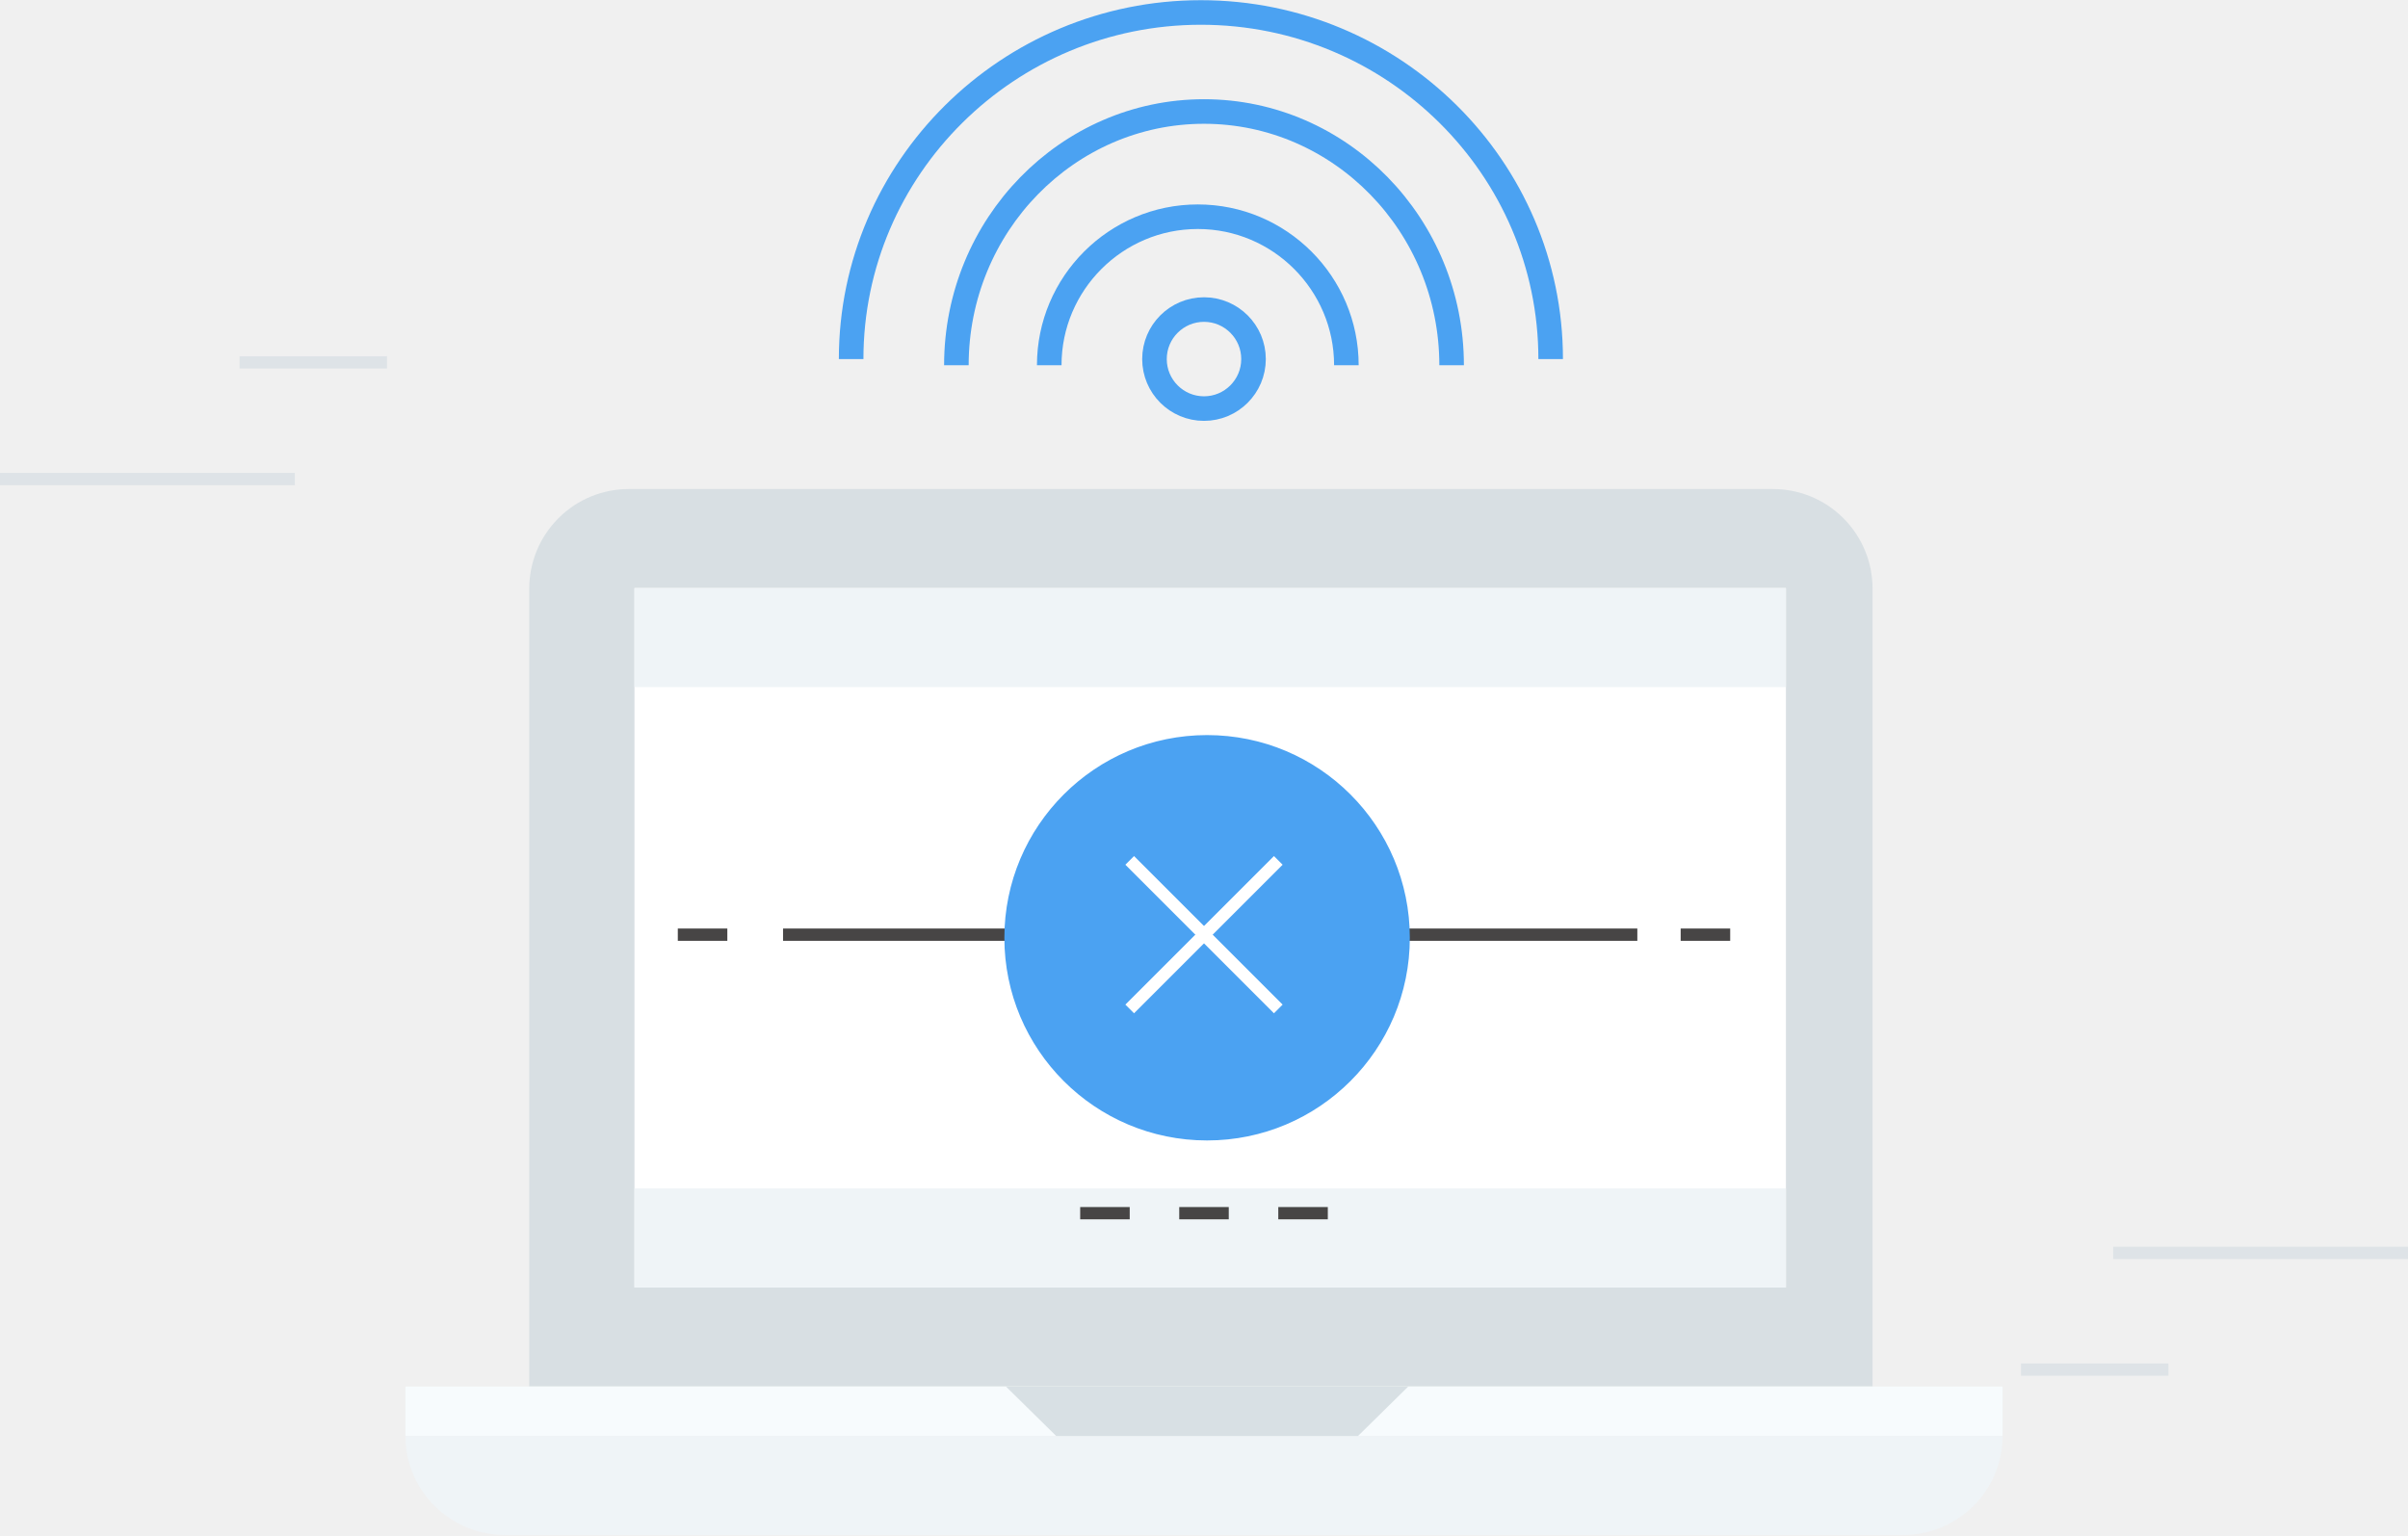
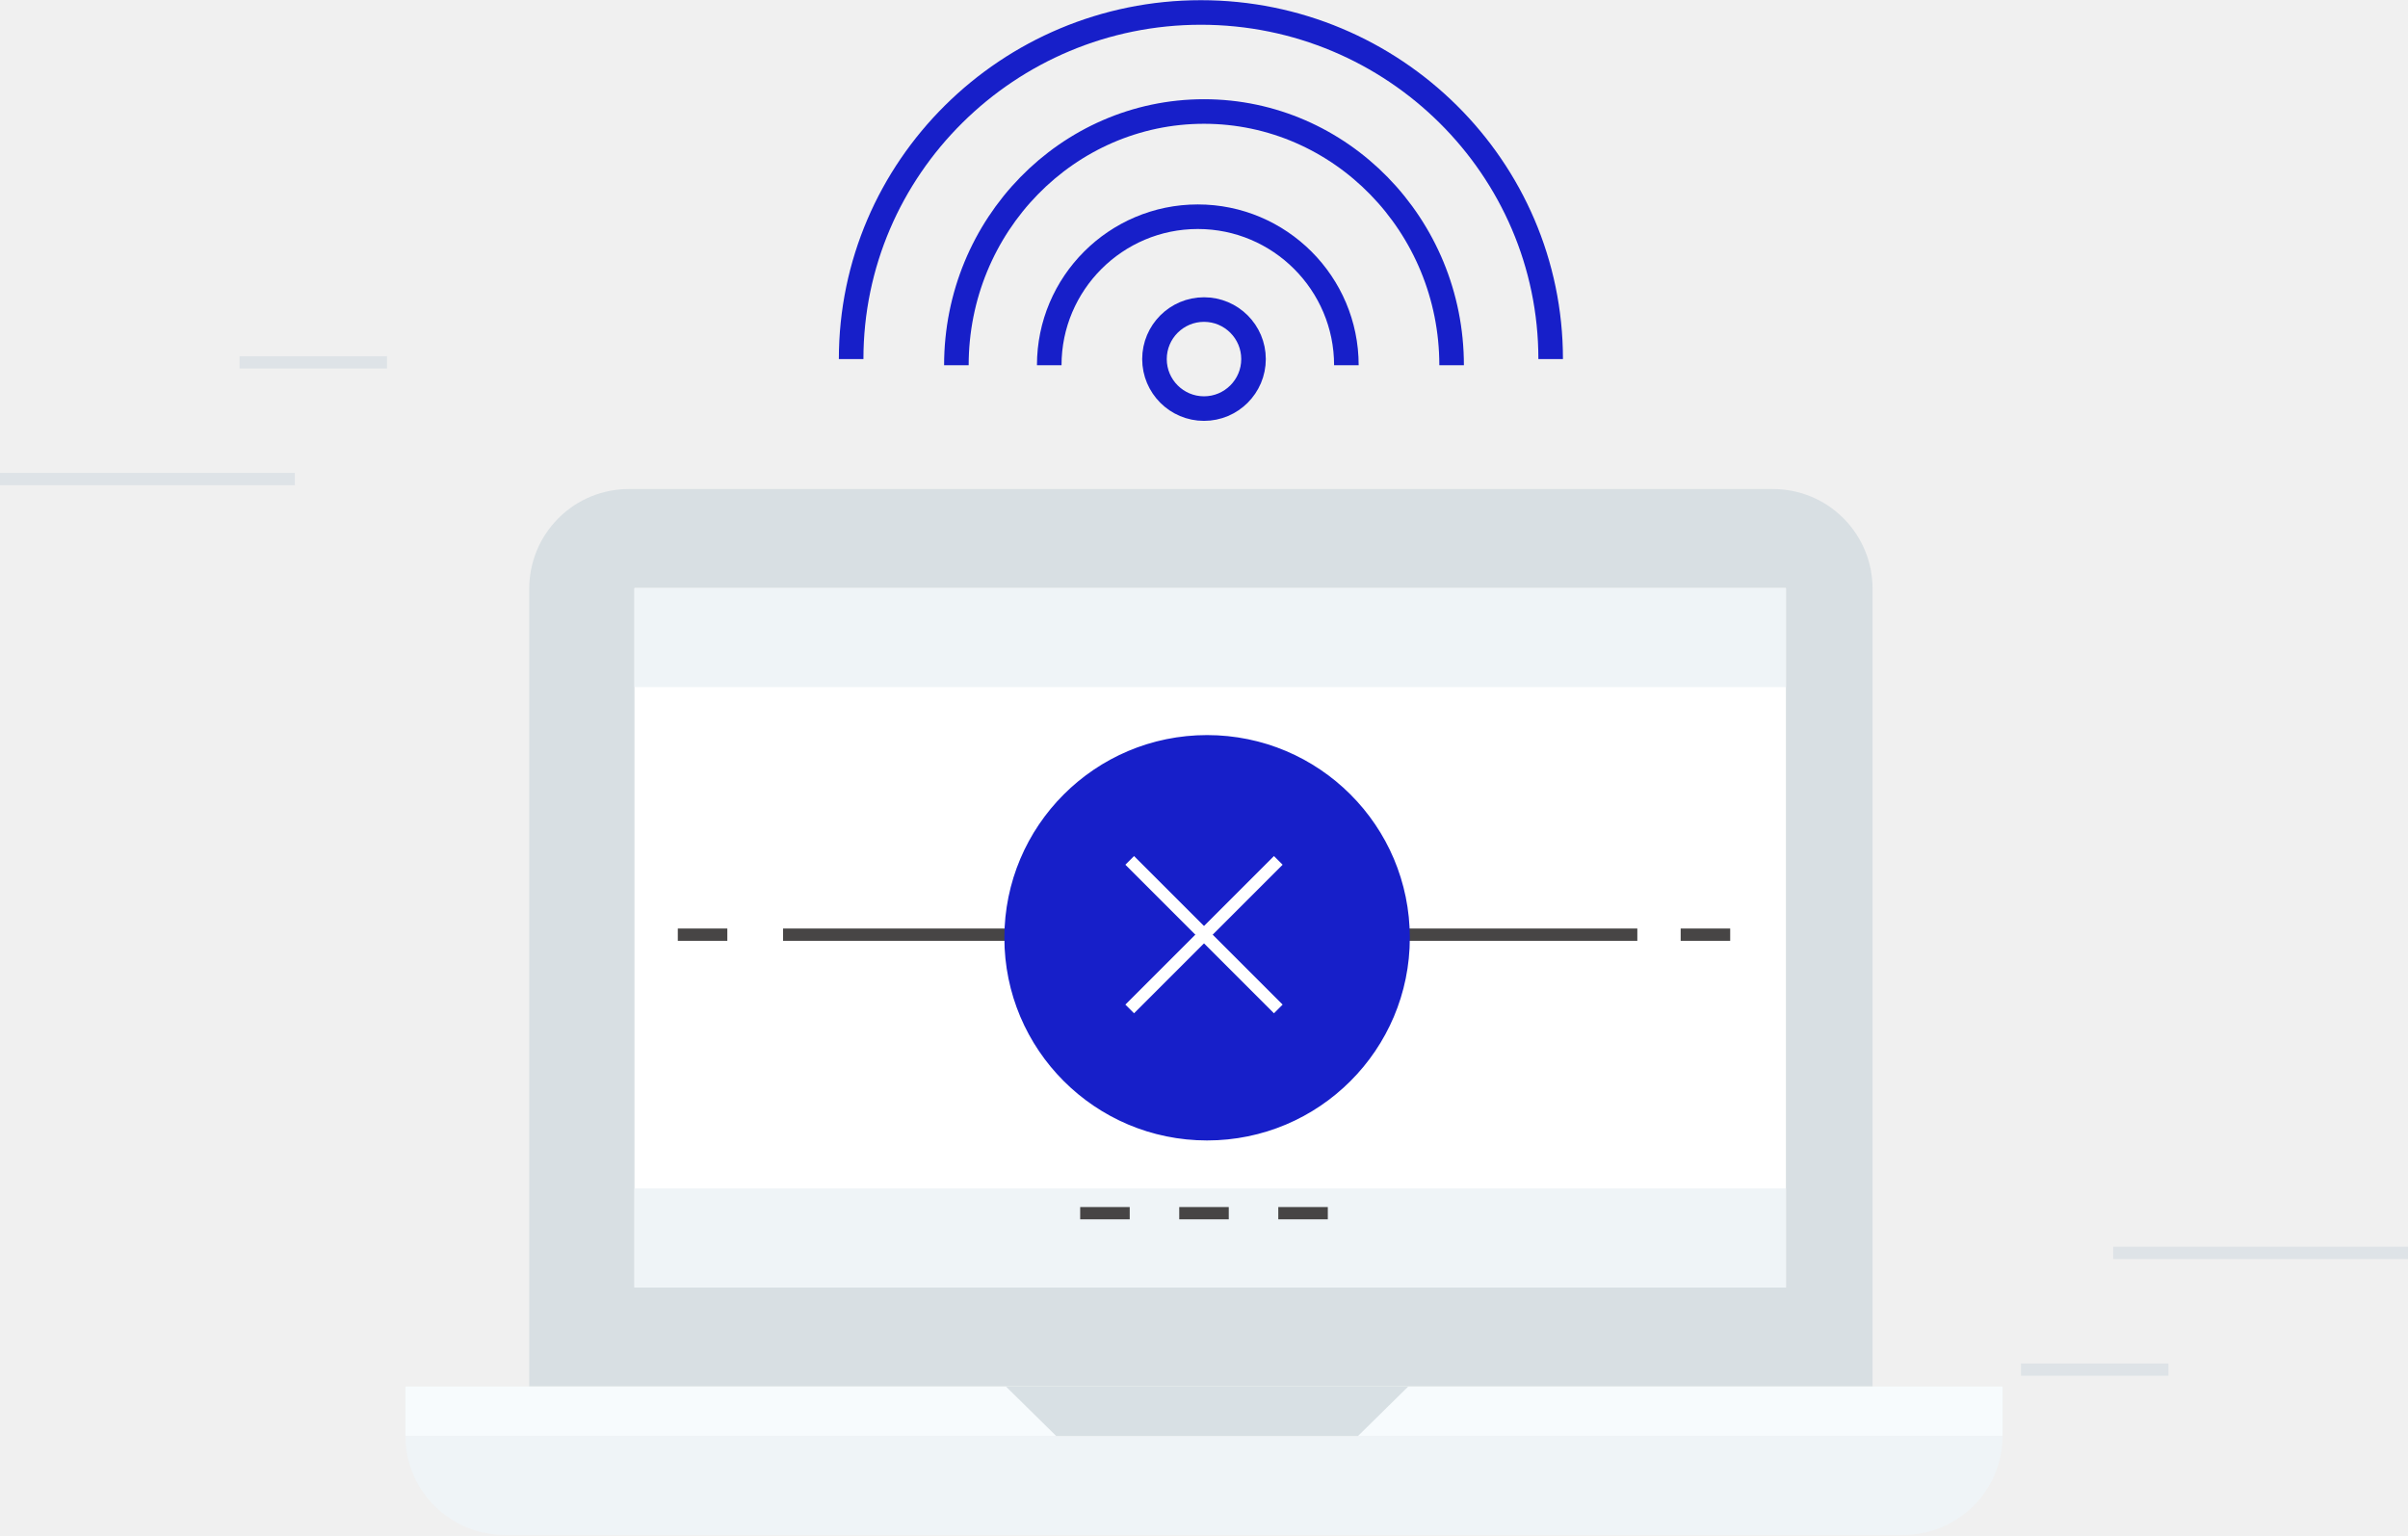
<svg xmlns="http://www.w3.org/2000/svg" width="392px" height="250px" viewBox="0 0 392 250" version="1.1">
  <defs />
  <g id="Signup" stroke="none" stroke-width="1" fill="none" fill-rule="evenodd">
    <g id="Error" transform="translate(-755, -324)">
      <g transform="translate(755, 326)">
        <path d="M304.837,93.864 C304.837,89.712 303.254,85.555 300.091,82.381 C296.932,79.215 292.781,77.628 288.639,77.628 L102.354,77.628 C98.211,77.628 94.06,79.215 90.901,82.381 C87.738,85.555 86.155,89.712 86.155,93.864 L86.155,223.752 L304.837,223.752 L304.837,93.864 Z" id="Fill-1" fill="#D8DFE3" />
        <path d="M353,221 L329,221" id="Stroke-33" stroke="#DEE3E7" stroke-width="2" />
        <path d="M392,202 L344,202" id="Stroke-34" stroke="#DEE3E7" stroke-width="2" />
        <path d="M39,57 L63,57" id="Stroke-35" stroke="#DEE3E7" stroke-width="2" />
        <path d="M0,76 L48,76" id="Stroke-36" stroke="#DEE3E7" stroke-width="2" />
        <polygon id="Fill-3" fill="#FFFFFF" points="103.287 207.628 290.729 207.628 290.729 93.752 103.287 93.752" />
        <polygon id="Fill-5" fill="#F7FBFD" points="66 231.814 326 231.814 326 223.752 66 223.752" />
        <path d="M326,231.814 C326,235.938 324.412,240.065 321.239,243.214 C318.07,246.362 313.906,247.938 309.75,247.938 L82.25,247.938 C78.094,247.938 73.93,246.362 70.761,243.214 C67.588,240.065 66,235.938 66,231.814 L326,231.814 Z" id="Fill-6" fill="#EFF4F7" />
        <polygon id="Fill-7" fill="#D8E0E4" points="221.068 231.814 171.94 231.814 163.752 223.752 229.256 223.752" />
        <polygon id="Fill-8" fill="#EFF4F7" points="103.287 207.628 290.729 207.628 290.729 191.504 103.287 191.504" />
        <polygon id="Fill-9" fill="#EFF4F7" points="103.287 109.876 290.729 109.876 290.729 93.752 103.287 93.752" />
        <path d="M281.659,150.186 L273.597,150.186" id="Stroke-10" stroke="#474545" stroke-width="2" />
        <path d="M266.543,150.186 L225.225,150.186" id="Stroke-11" stroke="#474545" stroke-width="2" />
        <path d="M110.341,150.186 L118.403,150.186" id="Stroke-12" stroke="#474545" stroke-width="2" />
        <path d="M127.473,150.186 L168.791,150.186" id="Stroke-13" stroke="#474545" stroke-width="2" />
-         <path d="M229.256,150.69 C229.256,168.777 214.591,183.442 196.504,183.442 C178.417,183.442 163.752,168.777 163.752,150.69 C163.752,132.603 178.417,117.938 196.504,117.938 C214.591,117.938 229.256,132.603 229.256,150.69" id="Fill-14" stroke="#4BA2F2" stroke-width="0.5" fill="#4BA2F2" />
+         <path d="M229.256,150.69 C229.256,168.777 214.591,183.442 196.504,183.442 C178.417,183.442 163.752,168.777 163.752,150.69 C163.752,132.603 178.417,117.938 196.504,117.938 C214.591,117.938 229.256,132.603 229.256,150.69" id="Fill-14" stroke="#171fc9" stroke-width="0.5" fill="#171fc9" />
        <path d="M175.845,195.535 L183.907,195.535" id="Stroke-15" stroke="#474545" stroke-width="2" />
        <path d="M191.969,195.535 L200.031,195.535" id="Stroke-16" stroke="#474545" stroke-width="2" />
        <path d="M208.093,195.535 L216.155,195.535" id="Stroke-17" stroke="#474545" stroke-width="2" />
        <path d="M183.907,138.093 L208.093,162.279" id="Stroke-18" stroke="#FFFFFF" stroke-width="2" />
        <path d="M183.907,162.279 L208.093,138.093" id="Stroke-19" stroke="#FFFFFF" stroke-width="2" />
-         <path d="M138.558,56.465 C138.558,25.346 164.099,0.031 195.496,0.031 C226.893,0.031 252.434,25.346 252.434,56.465" id="Stroke-20" stroke="#4BA2F2" stroke-width="4" />
-         <path d="M155.69,57.473 C155.69,34.69 173.773,16.155 196,16.155 C218.227,16.155 236.31,34.69 236.31,57.473" id="Stroke-21" stroke="#4BA2F2" stroke-width="4" />
-         <path d="M170.806,57.473 C170.806,44.134 181.654,33.287 194.992,33.287 C208.331,33.287 219.178,44.134 219.178,57.473" id="Stroke-22" stroke="#4BA2F2" stroke-width="4" />
-         <path d="M204.062,56.465 C204.062,60.915 200.45,64.527 196,64.527 C191.55,64.527 187.938,60.915 187.938,56.465 C187.938,52.015 191.55,48.403 196,48.403 C200.45,48.403 204.062,52.015 204.062,56.465 Z" id="Stroke-23" stroke="#4BA2F2" stroke-width="4" />
+         <path d="M138.558,56.465 C138.558,25.346 164.099,0.031 195.496,0.031 C226.893,0.031 252.434,25.346 252.434,56.465" id="Stroke-20" stroke="#171fc9" stroke-width="4" />
+         <path d="M155.69,57.473 C155.69,34.69 173.773,16.155 196,16.155 C218.227,16.155 236.31,34.69 236.31,57.473" id="Stroke-21" stroke="#171fc9" stroke-width="4" />
+         <path d="M170.806,57.473 C170.806,44.134 181.654,33.287 194.992,33.287 C208.331,33.287 219.178,44.134 219.178,57.473" id="Stroke-22" stroke="#171fc9" stroke-width="4" />
+         <path d="M204.062,56.465 C204.062,60.915 200.45,64.527 196,64.527 C191.55,64.527 187.938,60.915 187.938,56.465 C187.938,52.015 191.55,48.403 196,48.403 C200.45,48.403 204.062,52.015 204.062,56.465 Z" id="Stroke-23" stroke="#171fc9" stroke-width="4" />
      </g>
    </g>
  </g>
</svg>
